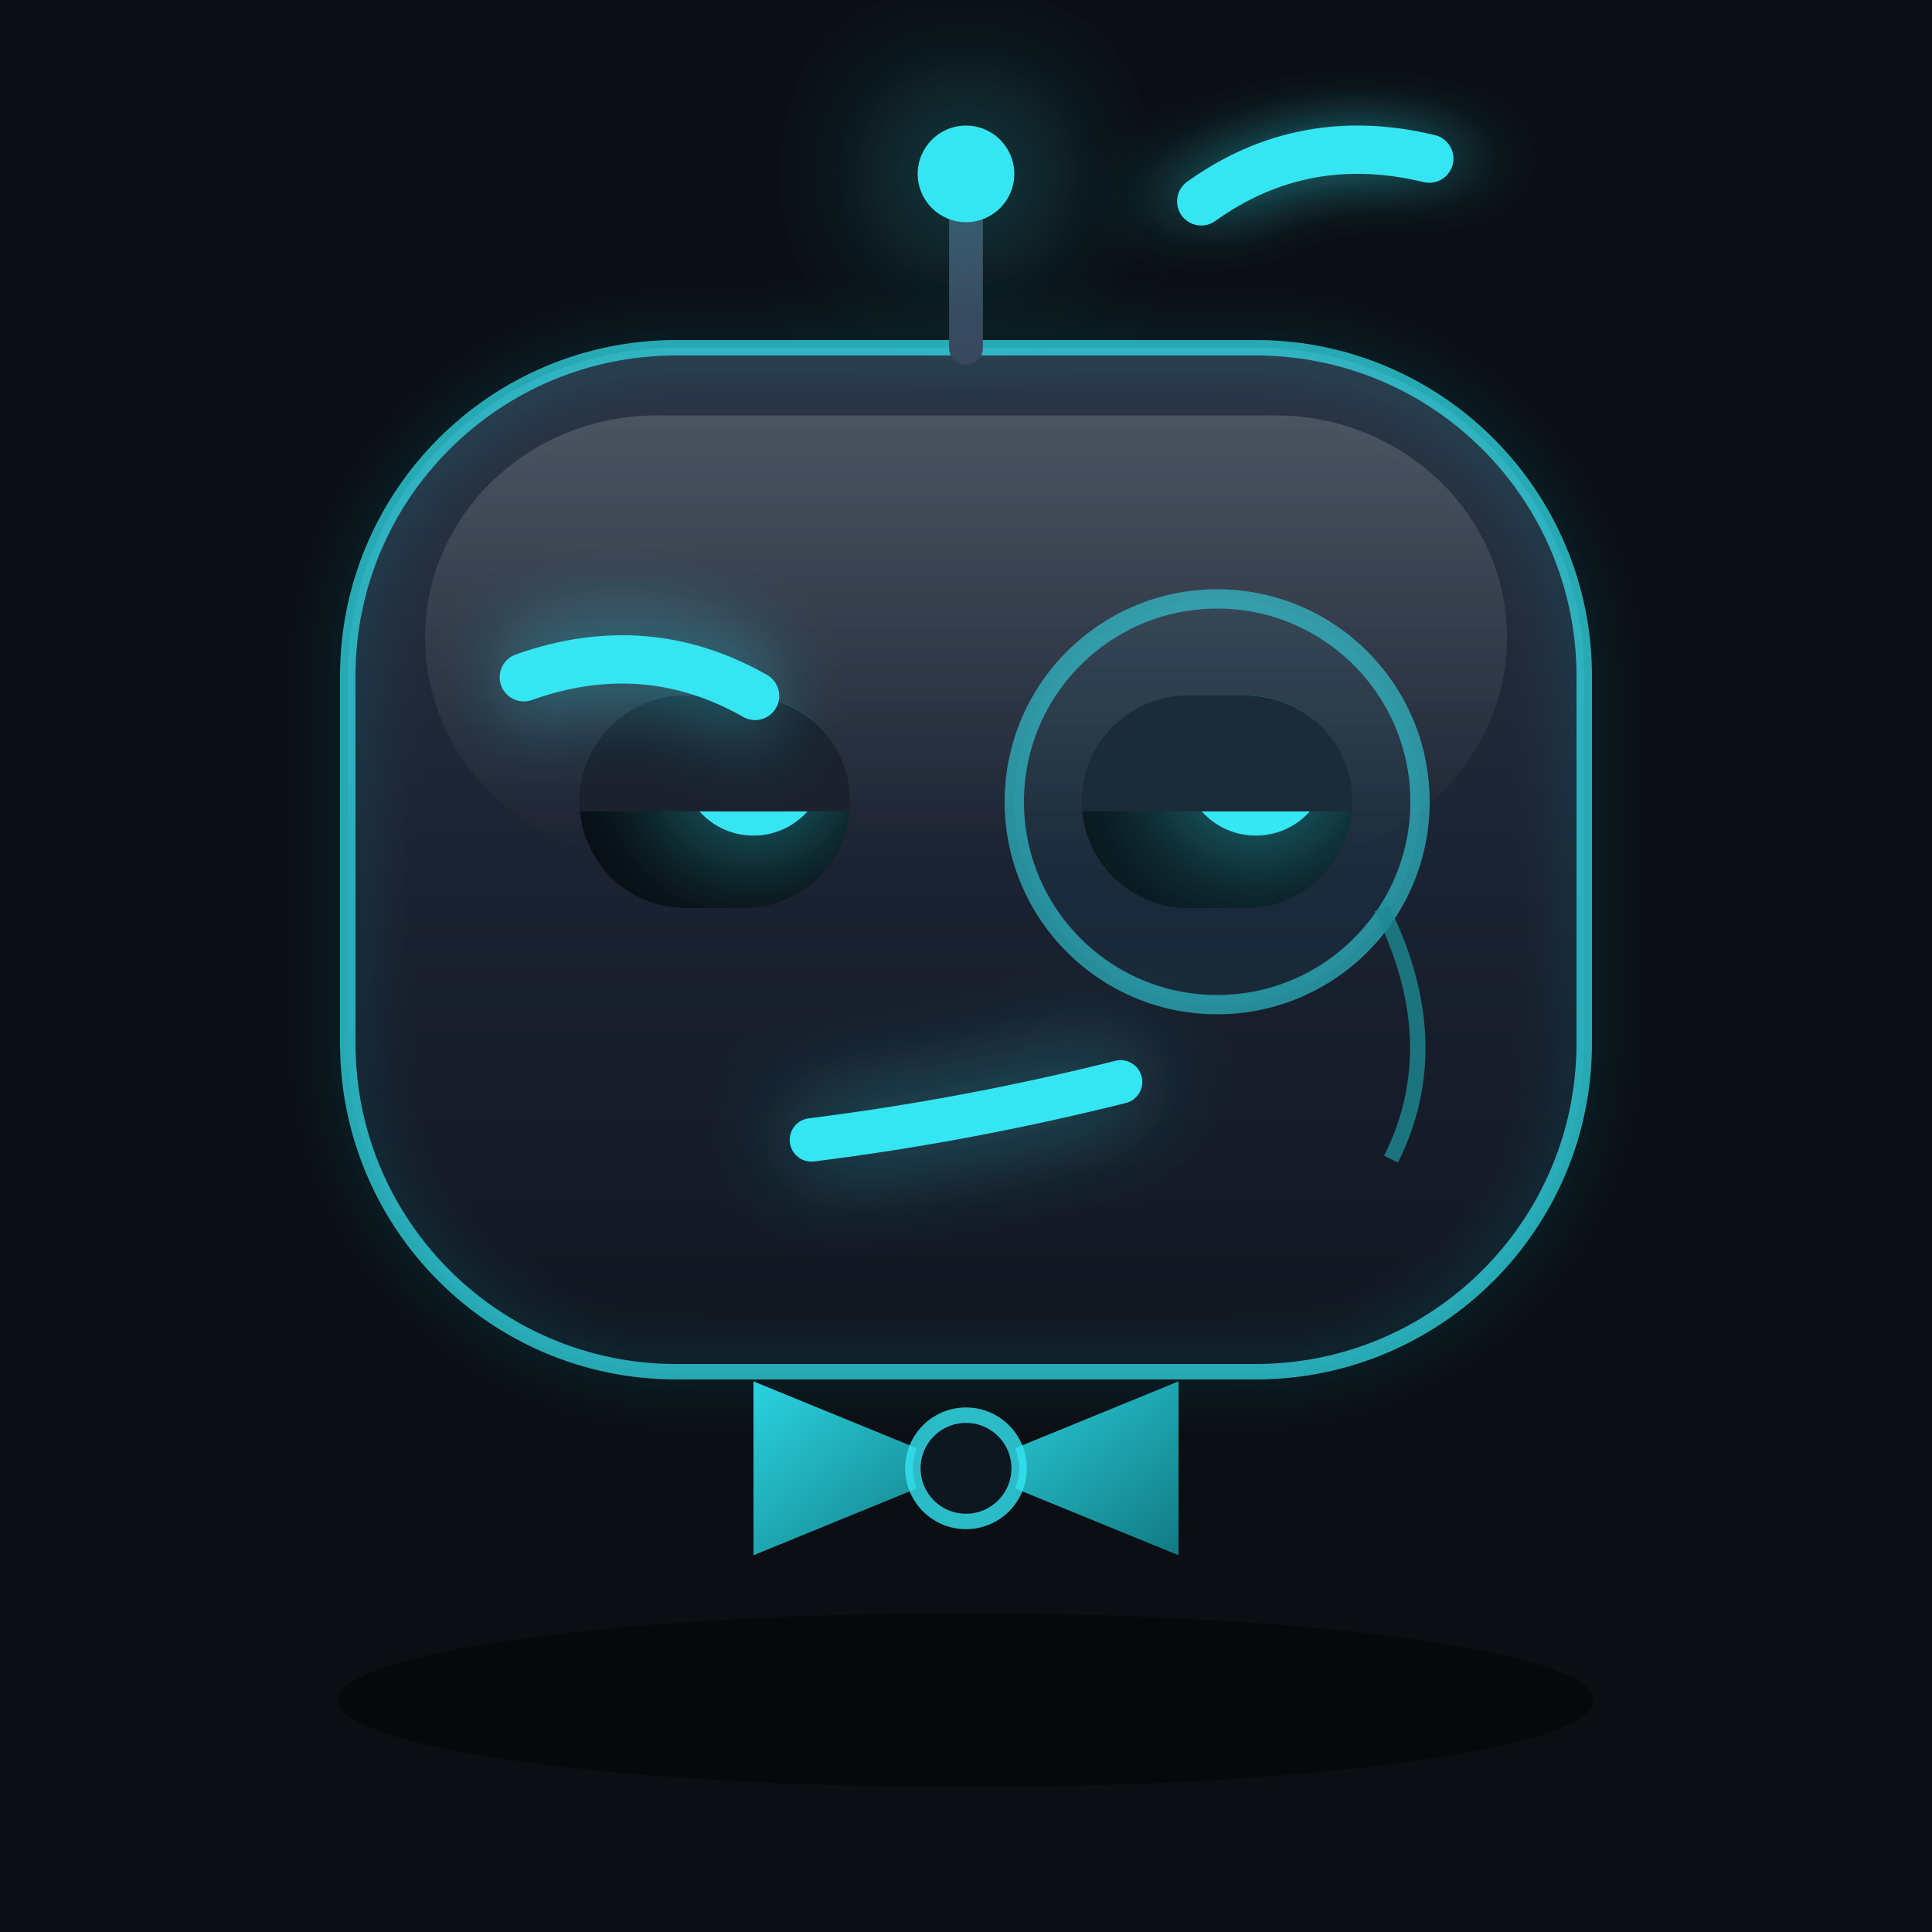
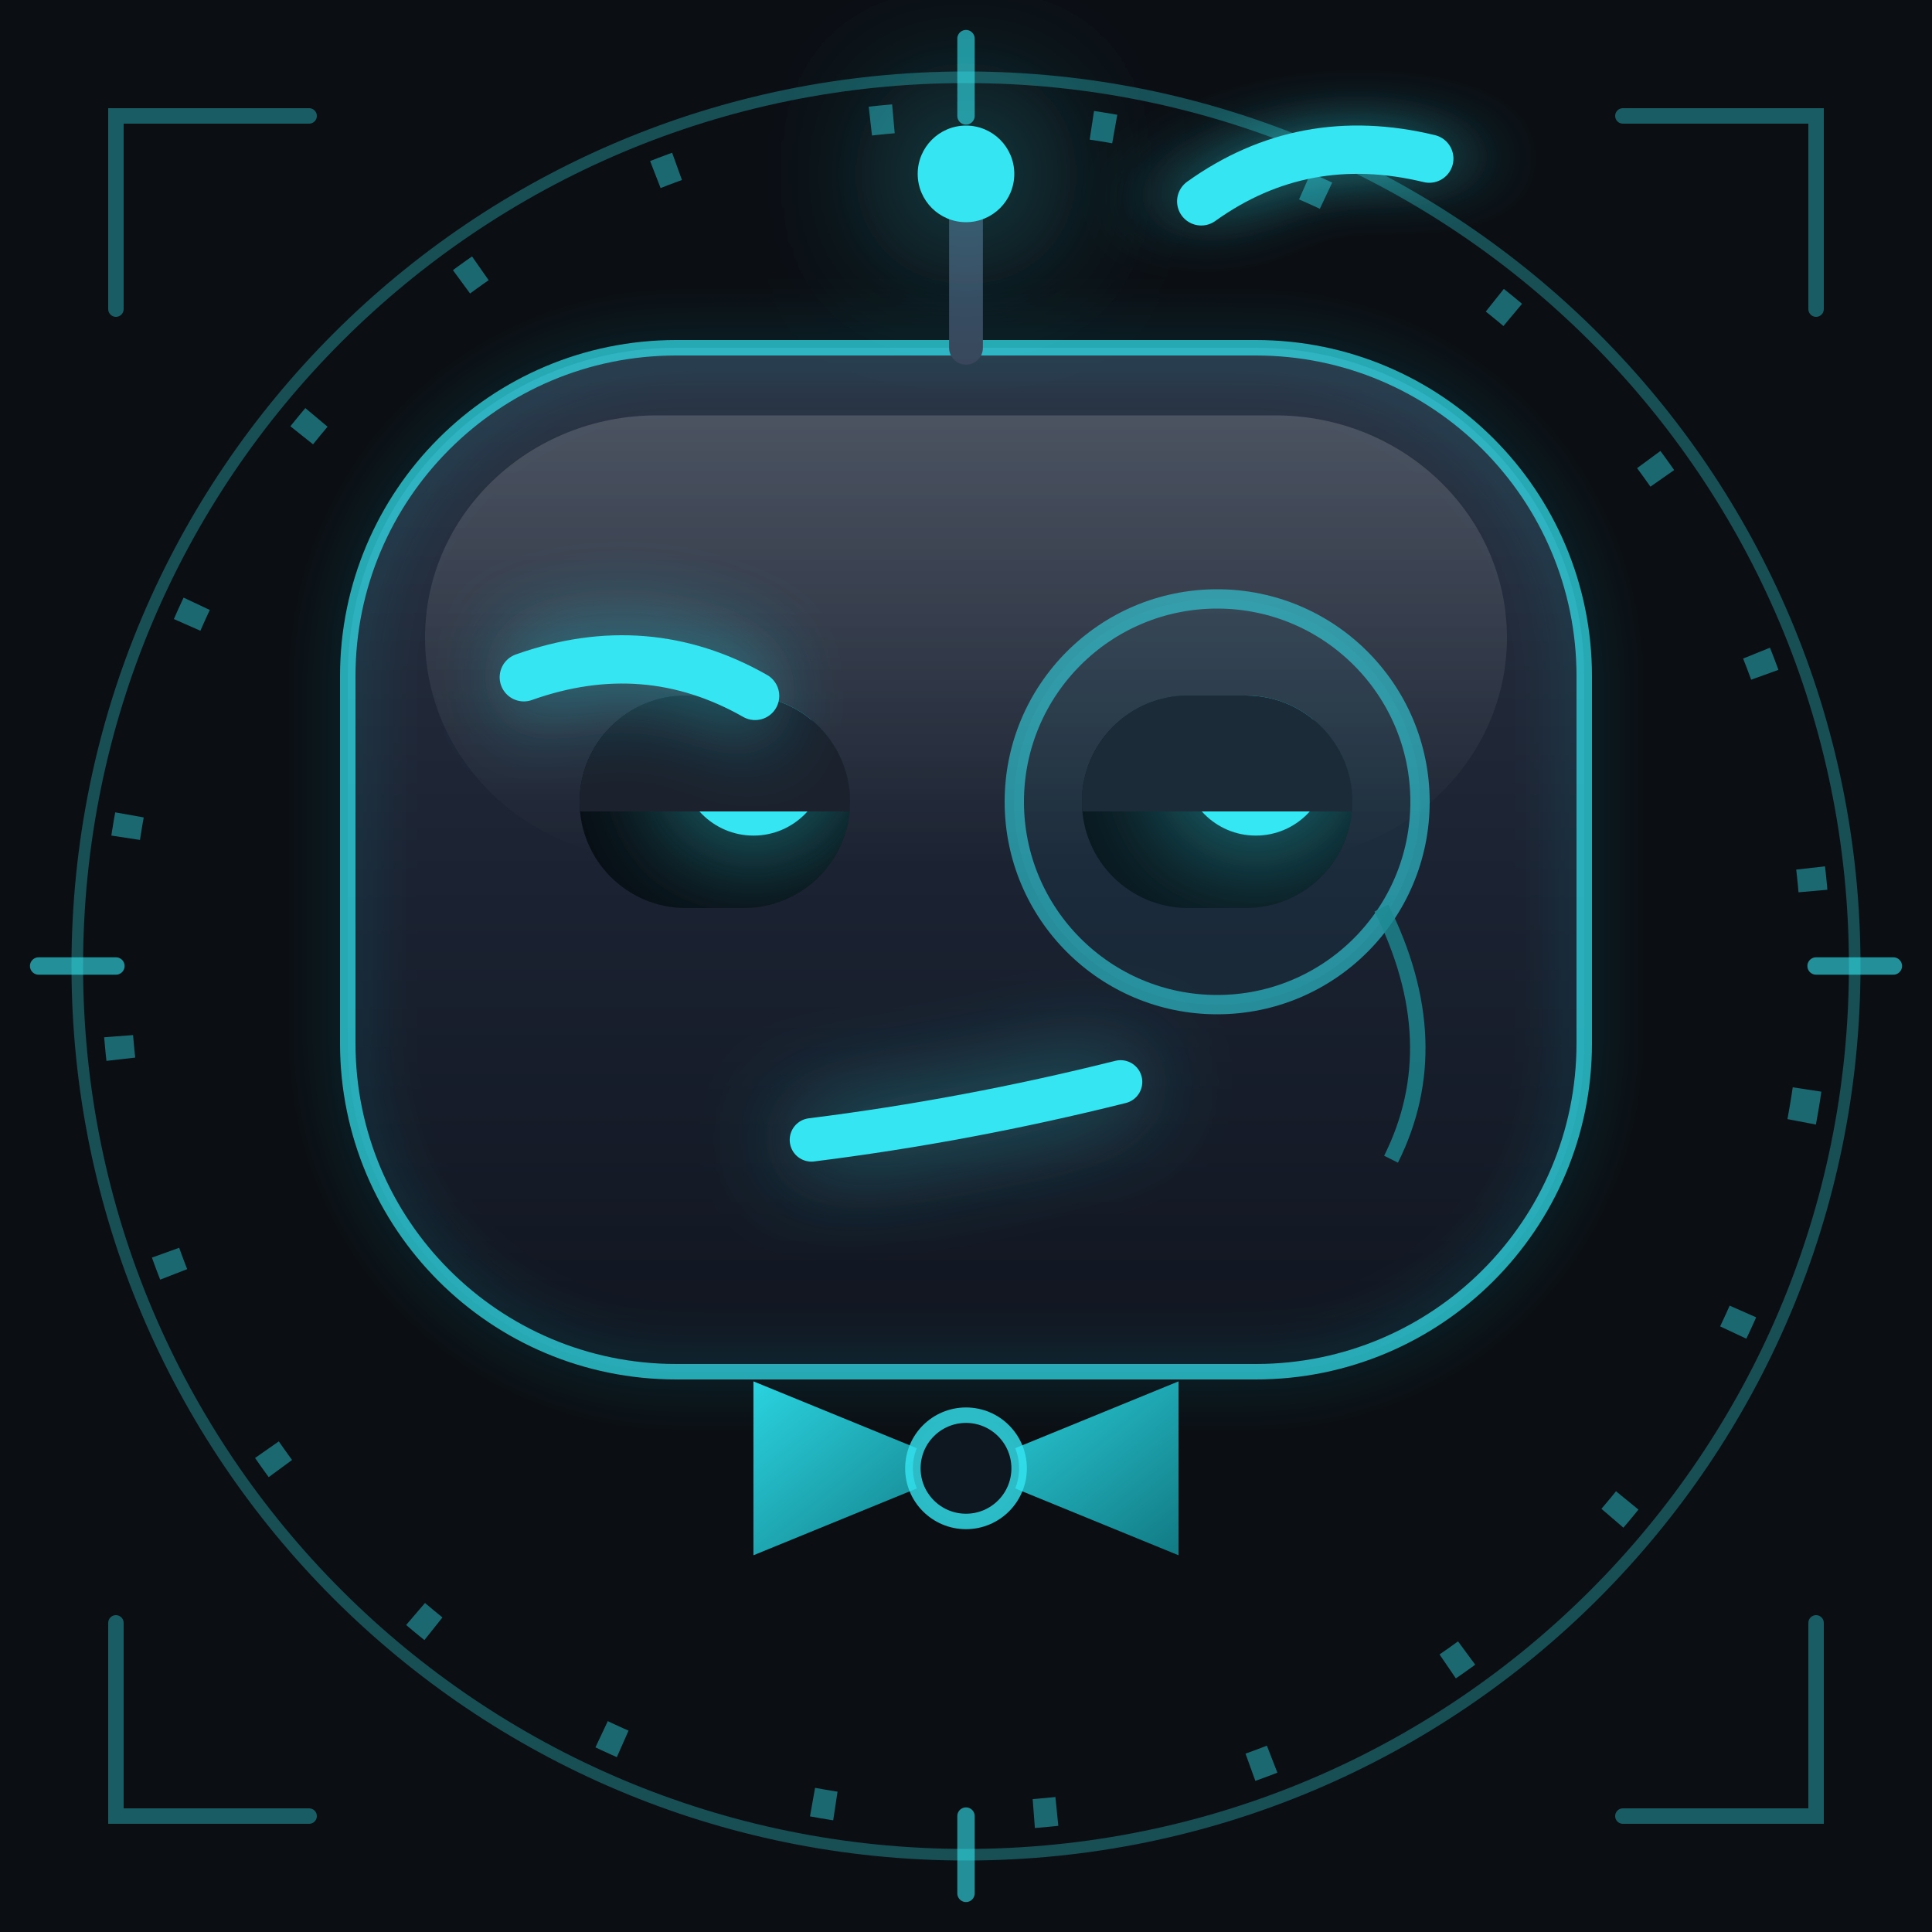
<svg xmlns="http://www.w3.org/2000/svg" width="220" height="220" viewBox="0 0 200 200" role="img" aria-label="Clarvis — Judging expression">
  <defs>
    <linearGradient id="shell" x1="0" y1="0" x2="0" y2="1">
      <stop offset="0" stop-color="#2b3546" />
      <stop offset=".55" stop-color="#1a2130" />
      <stop offset="1" stop-color="#10151f" />
    </linearGradient>
    <linearGradient id="gloss" x1="0" y1="0" x2="0" y2="1">
      <stop offset="0" stop-color="#ffffff" stop-opacity=".16" />
      <stop offset="1" stop-color="#ffffff" stop-opacity="0" />
    </linearGradient>
    <linearGradient id="tie" x1="0" y1="0" x2="1" y2="1">
      <stop offset="0" stop-color="#2ad3e0" />
      <stop offset="1" stop-color="#127a83" />
    </linearGradient>
    <clipPath id="eyeL">
      <rect x="60" y="72" width="28" height="22" rx="11" />
    </clipPath>
    <clipPath id="eyeR">
      <rect x="112" y="72" width="28" height="22" rx="11" />
    </clipPath>
  </defs>
  <rect width="200" height="200" fill="#0b0e13" />
-   <ellipse cx="100" cy="176" rx="65" ry="9" fill="rgba(0,0,0,.45)" />
+   <circle cx="100" cy="100" r="92" fill="none" stroke="#34e6f2" stroke-opacity=".3" stroke-width="1.2" />
+   <circle cx="100" cy="100" r="88" fill="none" stroke="#34e6f2" stroke-opacity=".42" stroke-width="3" stroke-dasharray="2.4 20.6" transform="rotate(9 100 100)" />
+   <g stroke="#34e6f2" stroke-opacity=".6" stroke-width="1.8" stroke-linecap="round">
+     <path d="M100 4 v8" />
+     <path d="M100 188 v8" />
+     <path d="M4 100 h8" />
+     <path d="M188 100 h8" />
+   </g>
+   <g fill="none" stroke="#34e6f2" stroke-opacity=".36" stroke-width="1.6" stroke-linecap="round">
+     <path d="M12 32 V12 H32" />
+     <path d="M168 12 H188 V32" />
+     <path d="M188 168 V188 H168" />
+     <path d="M32 188 H12 V168" />
+   </g>
  <rect x="36" y="36" width="128" height="106" rx="34" fill="url(#shell)" />
  <rect x="36" y="36" width="128" height="106" rx="34" fill="none" stroke="#34e6f2" stroke-opacity=".7" stroke-width="1.6" style="filter: drop-shadow(0 0 3px rgba(52,230,242,.4))" />
  <rect x="44" y="43" width="112" height="46" rx="24" fill="url(#gloss)" />
  <path d="M100 36 V22" stroke="#39465b" stroke-width="3.5" stroke-linecap="round" />
  <circle cx="100" cy="18" r="5" fill="#34e6f2" style="filter: drop-shadow(0 0 8px rgba(52,230,242,.9))" />
  <rect x="60" y="72" width="28" height="22" rx="11" fill="#080b11" />
  <rect x="112" y="72" width="28" height="22" rx="11" fill="#080b11" />
  <g>
    <g clip-path="url(#eyeL)">
      <circle cx="78" cy="79" r="7.5" fill="#34e6f2" style="filter: drop-shadow(0 0 7px rgba(52,230,242,.85))" />
      <circle cx="80.5" cy="76.5" r="2.4" fill="#eafeff" />
    </g>
    <g clip-path="url(#eyeR)">
      <circle cx="130" cy="79" r="7.5" fill="#34e6f2" style="filter: drop-shadow(0 0 7px rgba(52,230,242,.85))" />
      <circle cx="132.5" cy="76.5" r="2.4" fill="#eafeff" />
    </g>
  </g>
  <g clip-path="url(#eyeL)">
    <rect x="58" y="70" width="32" height="14" fill="#1b222e" />
  </g>
  <g clip-path="url(#eyeR)">
    <rect x="110" y="70" width="32" height="14" fill="#1b222e" />
  </g>
  <g>
    <circle cx="126" cy="83" r="21" fill="rgba(52,230,242,.05)" stroke="#34e6f2" stroke-opacity=".55" stroke-width="2" />
    <path d="M143 94 q7 14 1 26" stroke="#1b8a92" stroke-width="1.6" fill="none" opacity=".8" />
  </g>
  <path d="M62 60 q12 -6 24 -1" stroke="#34e6f2" stroke-width="5" stroke-linecap="round" fill="none" style="filter: drop-shadow(0 0 4px rgba(52,230,242,.55)); transform: translateY(3px) rotate(7deg); transform-origin: 74px 60px;" />
  <path d="M114 59 q12 -5 24 1" stroke="#34e6f2" stroke-width="5" stroke-linecap="round" fill="none" style="filter: drop-shadow(0 0 4px rgba(52,230,242,.55)); transform: translateY(-11px) rotate(-13deg); transform-origin: 126px 60px;" />
  <path d="M84 118 q16 -2 32 -6" stroke="#34e6f2" stroke-width="4.5" stroke-linecap="round" fill="none" style="filter: drop-shadow(0 0 5px rgba(52,230,242,.5))" />
  <path d="M100 152 L78 143 L78 161 Z" fill="url(#tie)" />
  <path d="M100 152 L122 143 L122 161 Z" fill="url(#tie)" />
  <circle cx="100" cy="152" r="5.5" fill="#0e1620" stroke="#34e6f2" stroke-opacity=".8" stroke-width="1.6" />
</svg>
